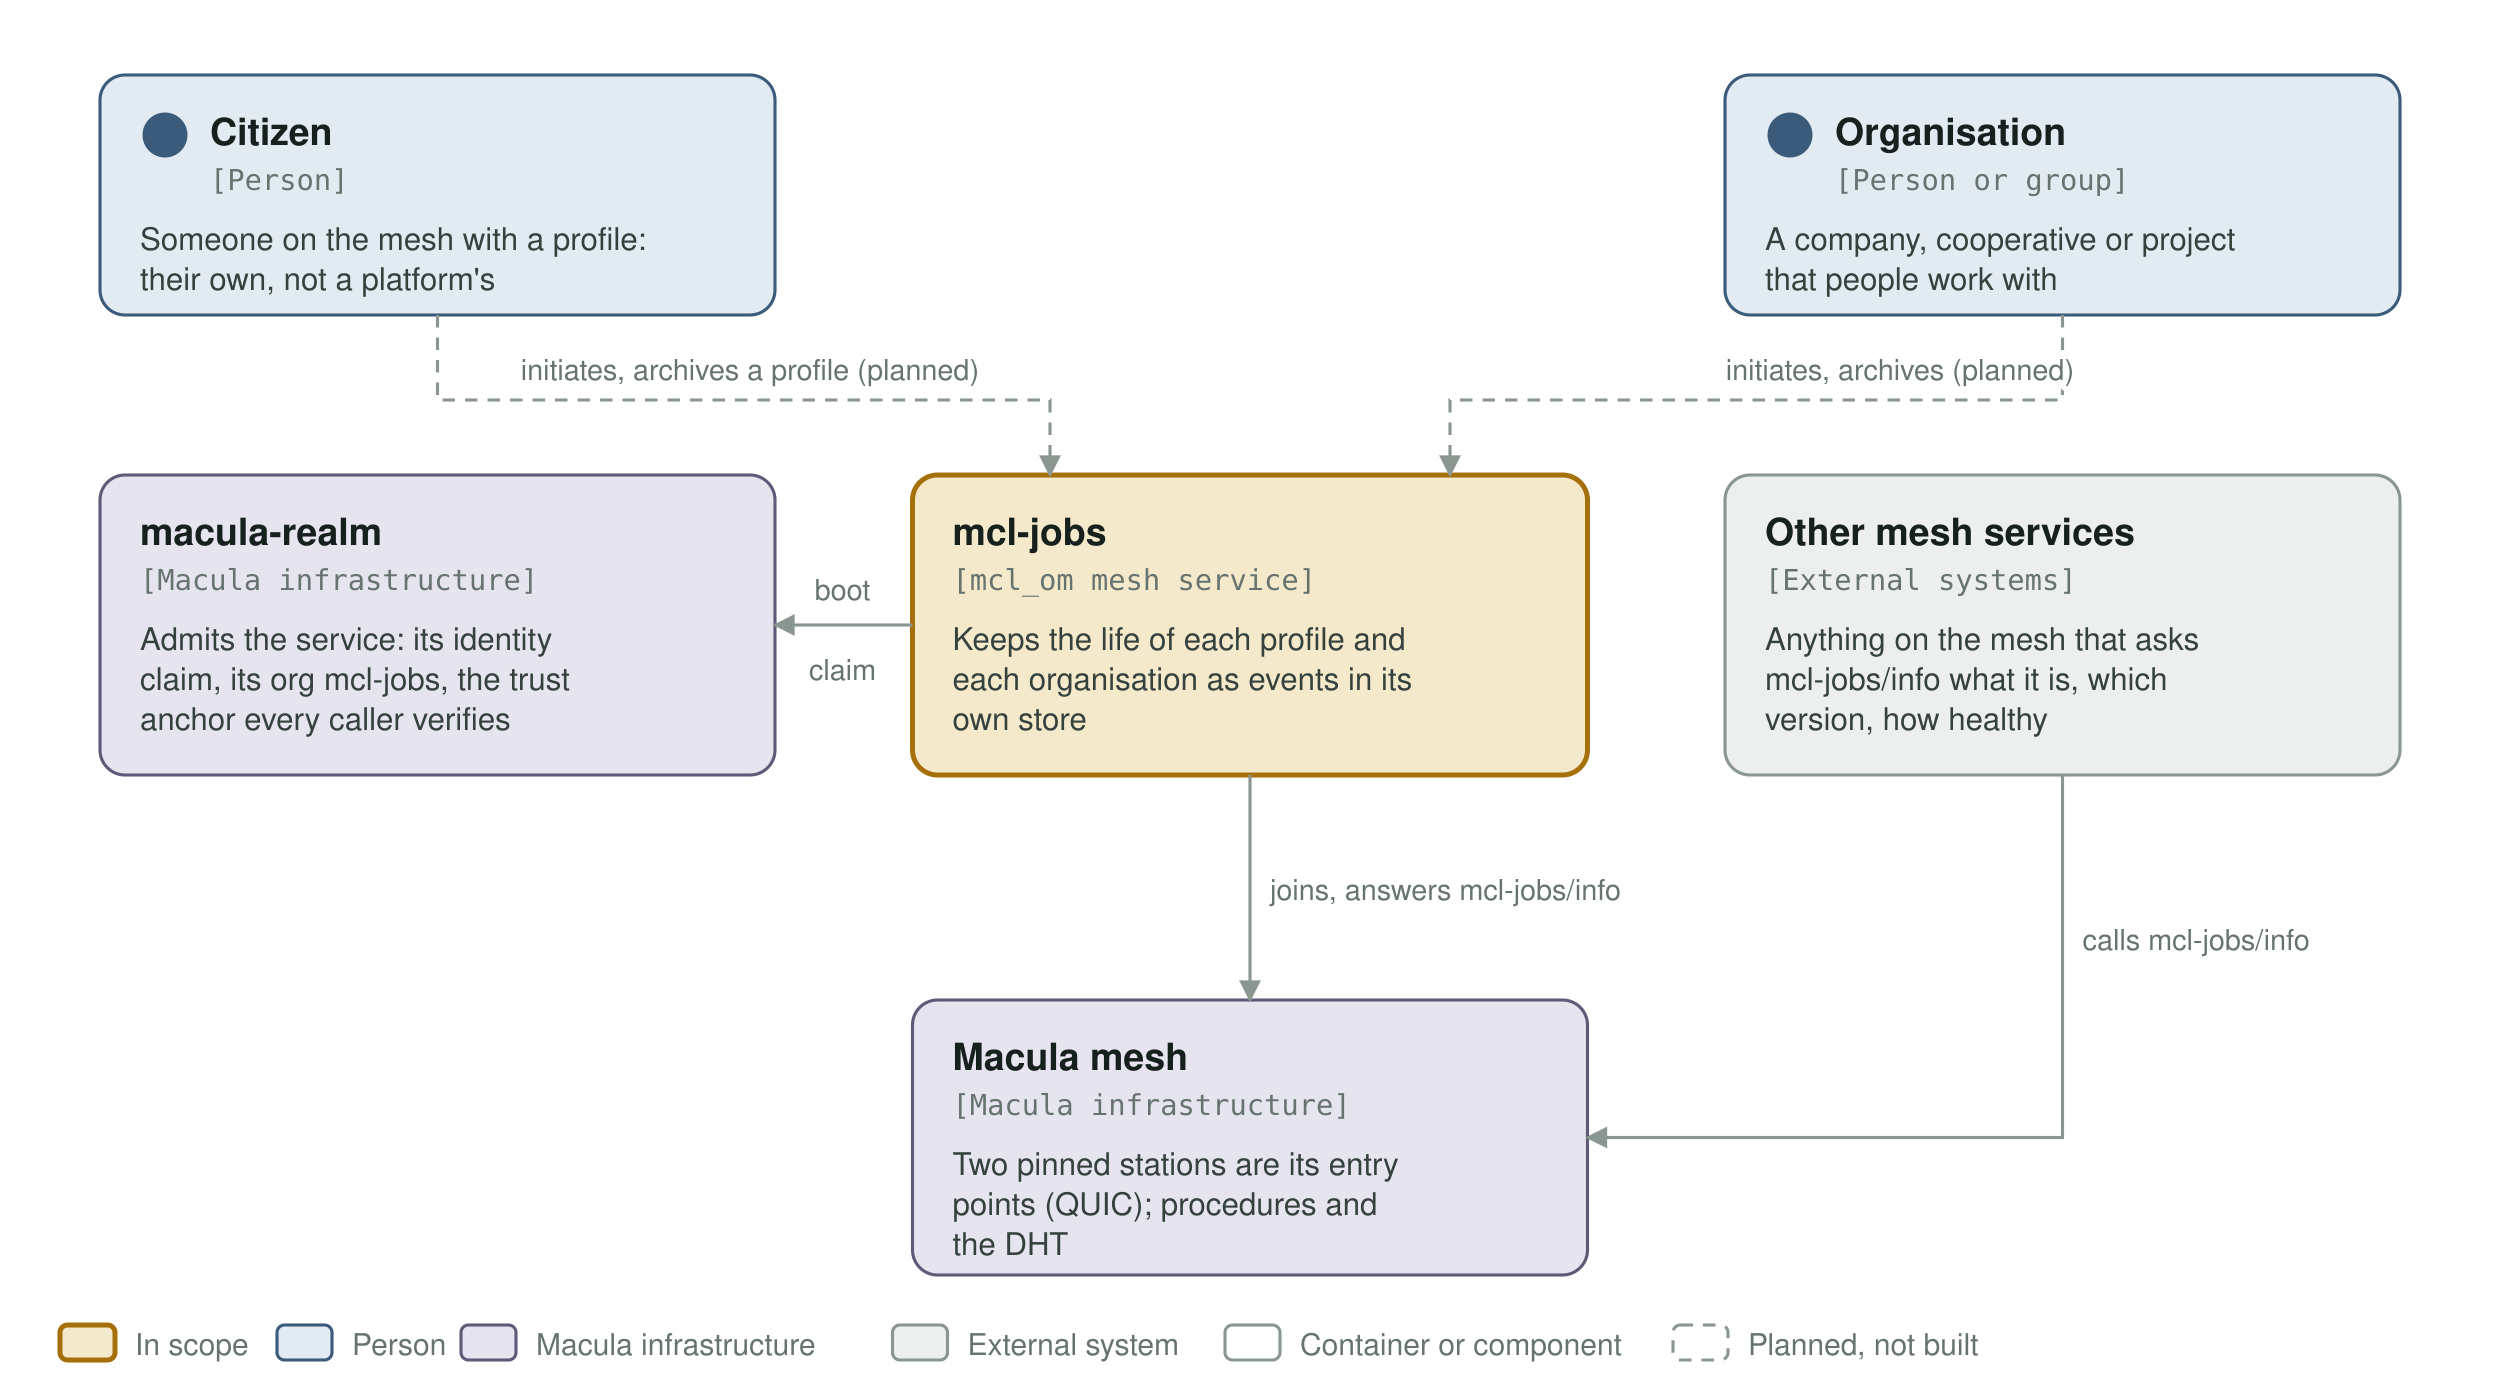
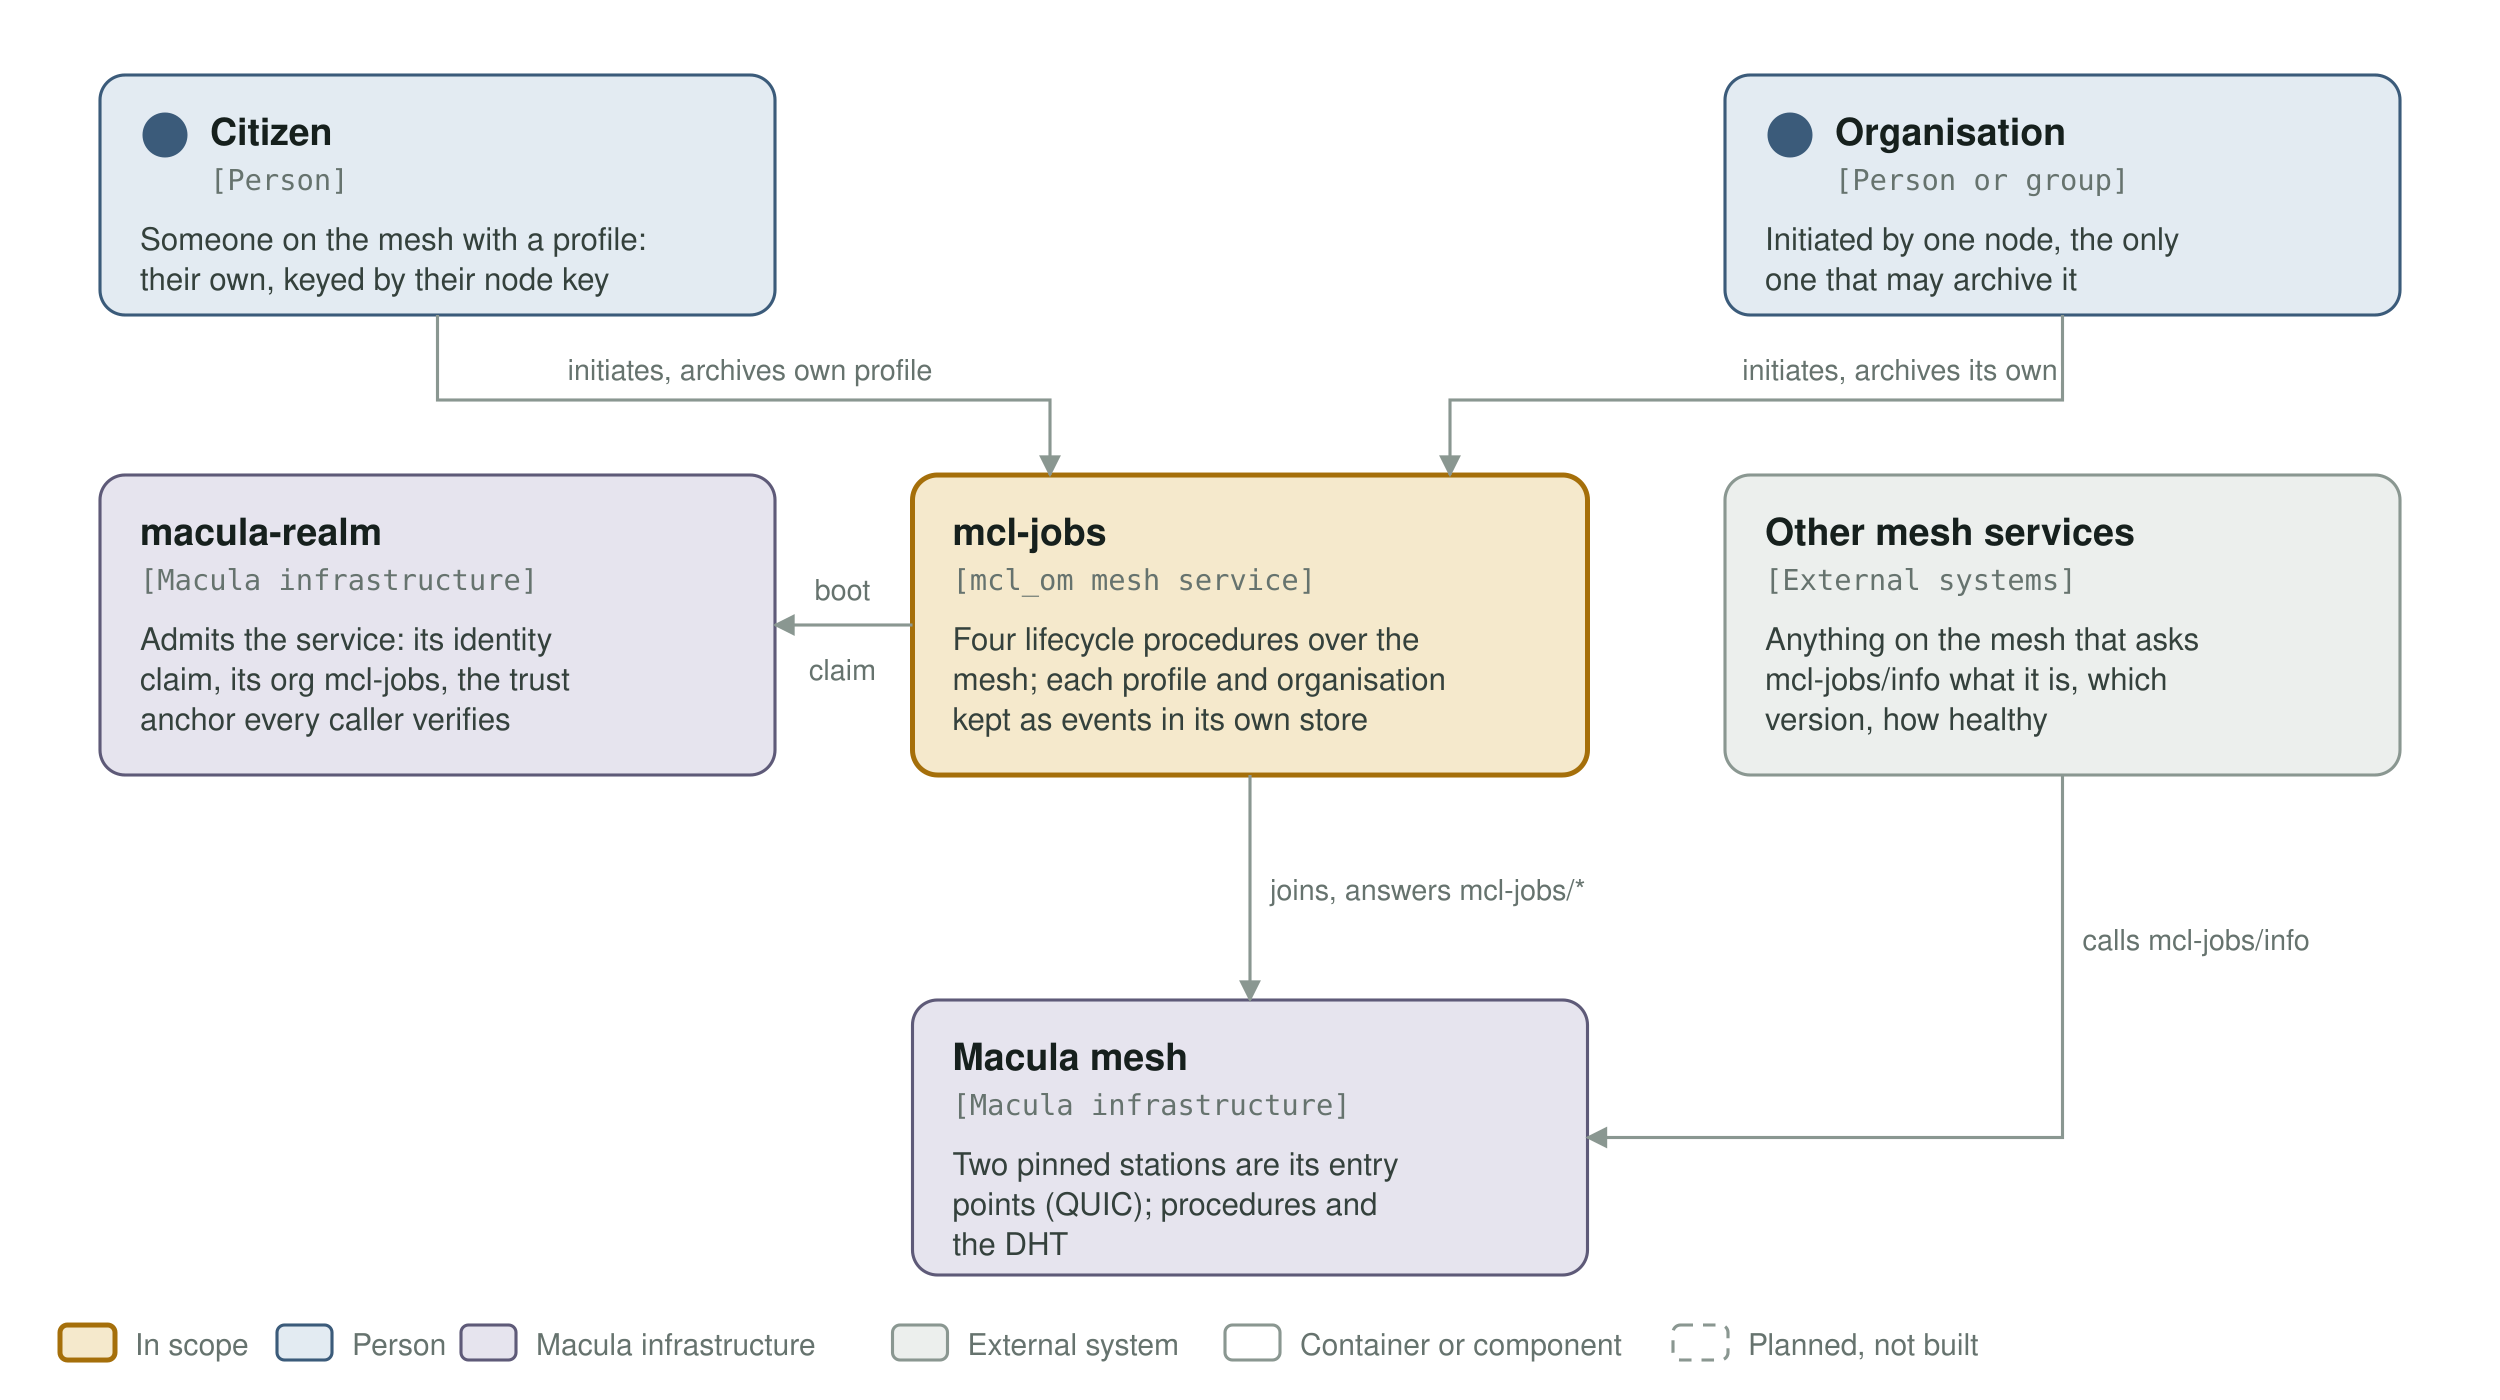
<svg xmlns="http://www.w3.org/2000/svg" viewBox="0 0 1000 560" role="img" aria-label="mcl-jobs system context">
  <style>
.t-name { font-family: "Atkinson Hyperlegible", "Segoe UI", system-ui, -apple-system, Helvetica, Arial, sans-serif; font-size: 15px; font-weight: 700; }
.t-desc { font-family: "Atkinson Hyperlegible", "Segoe UI", system-ui, -apple-system, Helvetica, Arial, sans-serif; font-size: 12.5px; }
.t-rel { font-family: "Atkinson Hyperlegible", "Segoe UI", system-ui, -apple-system, Helvetica, Arial, sans-serif; font-size: 11.5px; paint-order: stroke; stroke-width: 4px; stroke-linejoin: round; }
.t-code { font-family: "JetBrains Mono", ui-monospace, Menlo, Consolas, monospace; font-size: 13px; font-weight: 600; }
.t-type { font-family: "JetBrains Mono", ui-monospace, Menlo, Consolas, monospace; font-size: 11.5px; }
.t-bound { font-family: "JetBrains Mono", ui-monospace, Menlo, Consolas, monospace; font-size: 12px; font-weight: 600; }
.t-leg { font-family: "Atkinson Hyperlegible", "Segoe UI", system-ui, -apple-system, Helvetica, Arial, sans-serif; font-size: 12px; }
.edge { fill: none; stroke-width: 1.25; }
.edge-later { fill: none; stroke-width: 1.25; stroke-dasharray: 5 4; }
.bg { fill: #FFFFFF; }
.b-sys { fill: #F5E9CC; stroke: #A56F0A; stroke-width: 2; }
.b-per { fill: #E3EBF2; stroke: #3B5B7A; stroke-width: 1.25; }
.b-mac { fill: #E6E4EE; stroke: #5E5A78; stroke-width: 1.25; }
.b-ext { fill: #ECEFED; stroke: #8A9791; stroke-width: 1.25; }
.b-cmp { fill: #FFFFFF; stroke: #8A9791; stroke-width: 1.25; }
.b-later { fill: none; stroke: #8A9791; stroke-width: 1.25; stroke-dasharray: 5 4; }
.bound { fill: none; stroke: #B3BDB8; stroke-width: 1; }
.head { fill: #3B5B7A; }
.t-name, .t-code { fill: #16201D; }
.t-type, .t-bound, .t-leg { fill: #66736E; }
.t-desc { fill: #34413C; }
.t-rel { fill: #66736E; stroke: #FFFFFF; }
.edge, .edge-later { stroke: #8A9791; }
.arrowhead { fill: #8A9791; }
@media (prefers-color-scheme: dark) {
.bg { fill: #171F1C; }
.b-sys { fill: #3A2E13; stroke: #E3AA3C; }
.b-per { fill: #1D2A36; stroke: #8EB4D8; }
.b-mac { fill: #26243A; stroke: #A9A4C8; }
.b-ext { fill: #1C2421; stroke: #7D8B85; }
.b-cmp { fill: #171F1C; stroke: #7D8B85; }
.b-later { stroke: #7D8B85; }
.bound { stroke: #4A5752; }
.head { fill: #8EB4D8; }
.t-name, .t-code { fill: #E6ECE9; }
.t-type, .t-bound, .t-leg { fill: #93A09A; }
.t-desc { fill: #C3CDC8; }
.t-rel { fill: #93A09A; stroke: #171F1C; }
.edge, .edge-later { stroke: #7D8B85; }
.arrowhead { fill: #7D8B85; }
}
</style>
  <defs>
    <marker id="a" viewBox="0 0 10 10" refX="9" refY="5" markerWidth="7" markerHeight="7" orient="auto-start-reverse">
      <path class="arrowhead" d="M0 0L10 5L0 10z" />
    </marker>
  </defs>
  <rect class="bg" x="0" y="0" width="1000" height="560" />
  <rect class="b-per" x="40" y="30" width="270" height="96" rx="10" />
  <circle class="head" cx="66" cy="54" r="9" />
  <text class="t-name" x="84" y="58">Citizen</text>
  <text class="t-type" x="84" y="76">[Person]</text>
  <text class="t-desc" x="56" y="100">Someone on the mesh with a profile:</text>
-   <text class="t-desc" x="56" y="116">their own, not a platform's</text>
+   <text class="t-desc" x="56" y="116">their own, keyed by their node key</text>
  <rect class="b-per" x="690" y="30" width="270" height="96" rx="10" />
  <circle class="head" cx="716" cy="54" r="9" />
  <text class="t-name" x="734" y="58">Organisation</text>
  <text class="t-type" x="734" y="76">[Person or group]</text>
-   <text class="t-desc" x="706" y="100">A company, cooperative or project</text>
-   <text class="t-desc" x="706" y="116">that people work with</text>
+   <text class="t-desc" x="706" y="100">Initiated by one node, the only</text>
+   <text class="t-desc" x="706" y="116">one that may archive it</text>
  <rect class="b-sys" x="365" y="190" width="270" height="120" rx="10" />
  <text class="t-name" x="381" y="218">mcl-jobs</text>
  <text class="t-type" x="381" y="236">[mcl_om mesh service]</text>
-   <text class="t-desc" x="381" y="260">Keeps the life of each profile and</text>
-   <text class="t-desc" x="381" y="276">each organisation as events in its</text>
-   <text class="t-desc" x="381" y="292">own store</text>
+   <text class="t-desc" x="381" y="260">Four lifecycle procedures over the</text>
+   <text class="t-desc" x="381" y="276">mesh; each profile and organisation</text>
+   <text class="t-desc" x="381" y="292">kept as events in its own store</text>
  <rect class="b-mac" x="40" y="190" width="270" height="120" rx="10" />
  <text class="t-name" x="56" y="218">macula-realm</text>
  <text class="t-type" x="56" y="236">[Macula infrastructure]</text>
  <text class="t-desc" x="56" y="260">Admits the service: its identity</text>
  <text class="t-desc" x="56" y="276">claim, its org mcl-jobs, the trust</text>
  <text class="t-desc" x="56" y="292">anchor every caller verifies</text>
  <rect class="b-ext" x="690" y="190" width="270" height="120" rx="10" />
  <text class="t-name" x="706" y="218">Other mesh services</text>
  <text class="t-type" x="706" y="236">[External systems]</text>
  <text class="t-desc" x="706" y="260">Anything on the mesh that asks</text>
  <text class="t-desc" x="706" y="276">mcl-jobs/info what it is, which</text>
  <text class="t-desc" x="706" y="292">version, how healthy</text>
  <rect class="b-mac" x="365" y="400" width="270" height="110" rx="10" />
  <text class="t-name" x="381" y="428">Macula mesh</text>
  <text class="t-type" x="381" y="446">[Macula infrastructure]</text>
  <text class="t-desc" x="381" y="470">Two pinned stations are its entry</text>
  <text class="t-desc" x="381" y="486">points (QUIC); procedures and</text>
  <text class="t-desc" x="381" y="502">the DHT</text>
-   <path class="edge-later" d="M175 126V160H420V190" marker-end="url(#a)" />
-   <text class="t-rel" x="300" y="152" text-anchor="middle">initiates, archives a profile (planned)</text>
-   <path class="edge-later" d="M825 126V160H580V190" marker-end="url(#a)" />
-   <text class="t-rel" x="760" y="152" text-anchor="middle">initiates, archives (planned)</text>
+   <path class="edge" d="M175 126V160H420V190" marker-end="url(#a)" />
+   <text class="t-rel" x="300" y="152" text-anchor="middle">initiates, archives own profile</text>
+   <path class="edge" d="M825 126V160H580V190" marker-end="url(#a)" />
+   <text class="t-rel" x="760" y="152" text-anchor="middle">initiates, archives its own</text>
  <path class="edge" d="M365 250H310" marker-end="url(#a)" />
  <text class="t-rel" x="337" y="240" text-anchor="middle">boot</text>
  <text class="t-rel" x="337" y="272" text-anchor="middle">claim</text>
  <path class="edge" d="M500 310V400" marker-end="url(#a)" />
-   <text class="t-rel" x="508" y="360">joins, answers mcl-jobs/info</text>
+   <text class="t-rel" x="508" y="360">joins, answers mcl-jobs/*</text>
  <path class="edge" d="M825 310V455H635" marker-end="url(#a)" />
  <text class="t-rel" x="833" y="380">calls mcl-jobs/info</text>
  <rect class="b-sys" x="24" y="530" width="22" height="14" rx="3" />
  <text class="t-leg" x="54" y="542">In scope</text>
  <rect class="b-per" x="110.8" y="530" width="22" height="14" rx="3" />
  <text class="t-leg" x="140.8" y="542">Person</text>
  <rect class="b-mac" x="184.4" y="530" width="22" height="14" rx="3" />
  <text class="t-leg" x="214.4" y="542">Macula infrastructure</text>
  <rect class="b-ext" x="357.0" y="530" width="22" height="14" rx="3" />
  <text class="t-leg" x="387.0" y="542">External system</text>
  <rect class="b-cmp" x="490.0" y="530" width="22" height="14" rx="3" />
  <text class="t-leg" x="520.0" y="542">Container or component</text>
  <rect class="b-later" x="669.2" y="530" width="22" height="14" rx="3" />
  <text class="t-leg" x="699.2" y="542">Planned, not built</text>
</svg>
